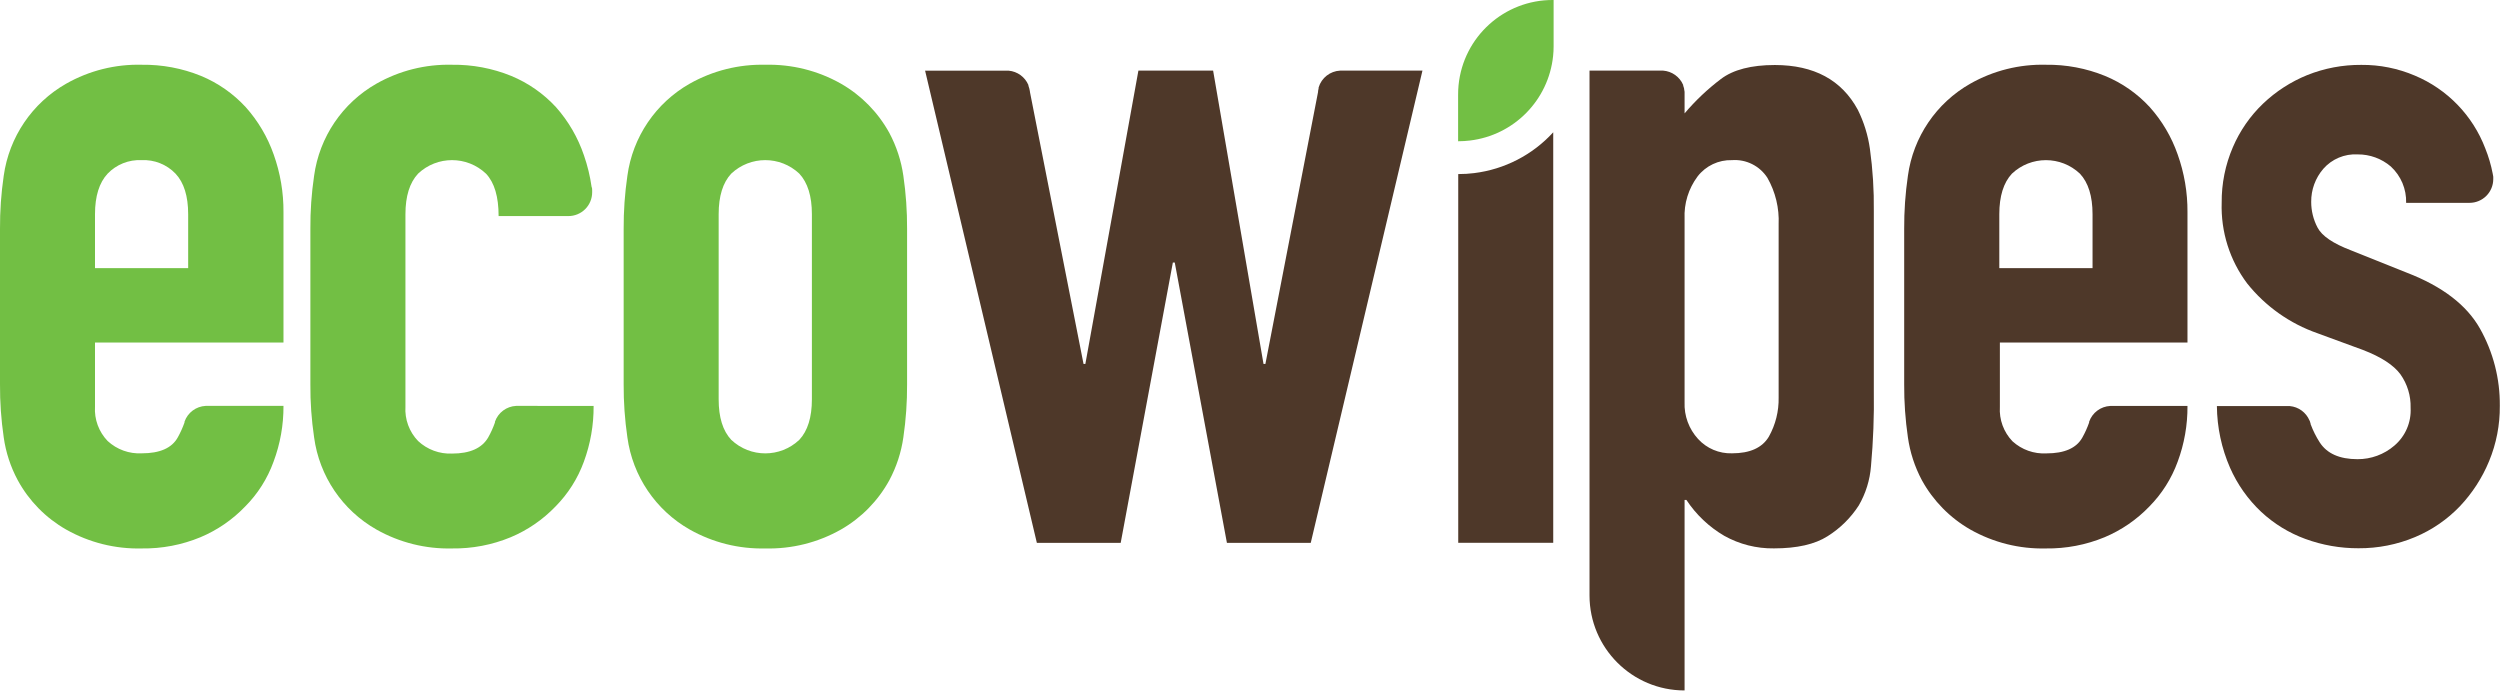
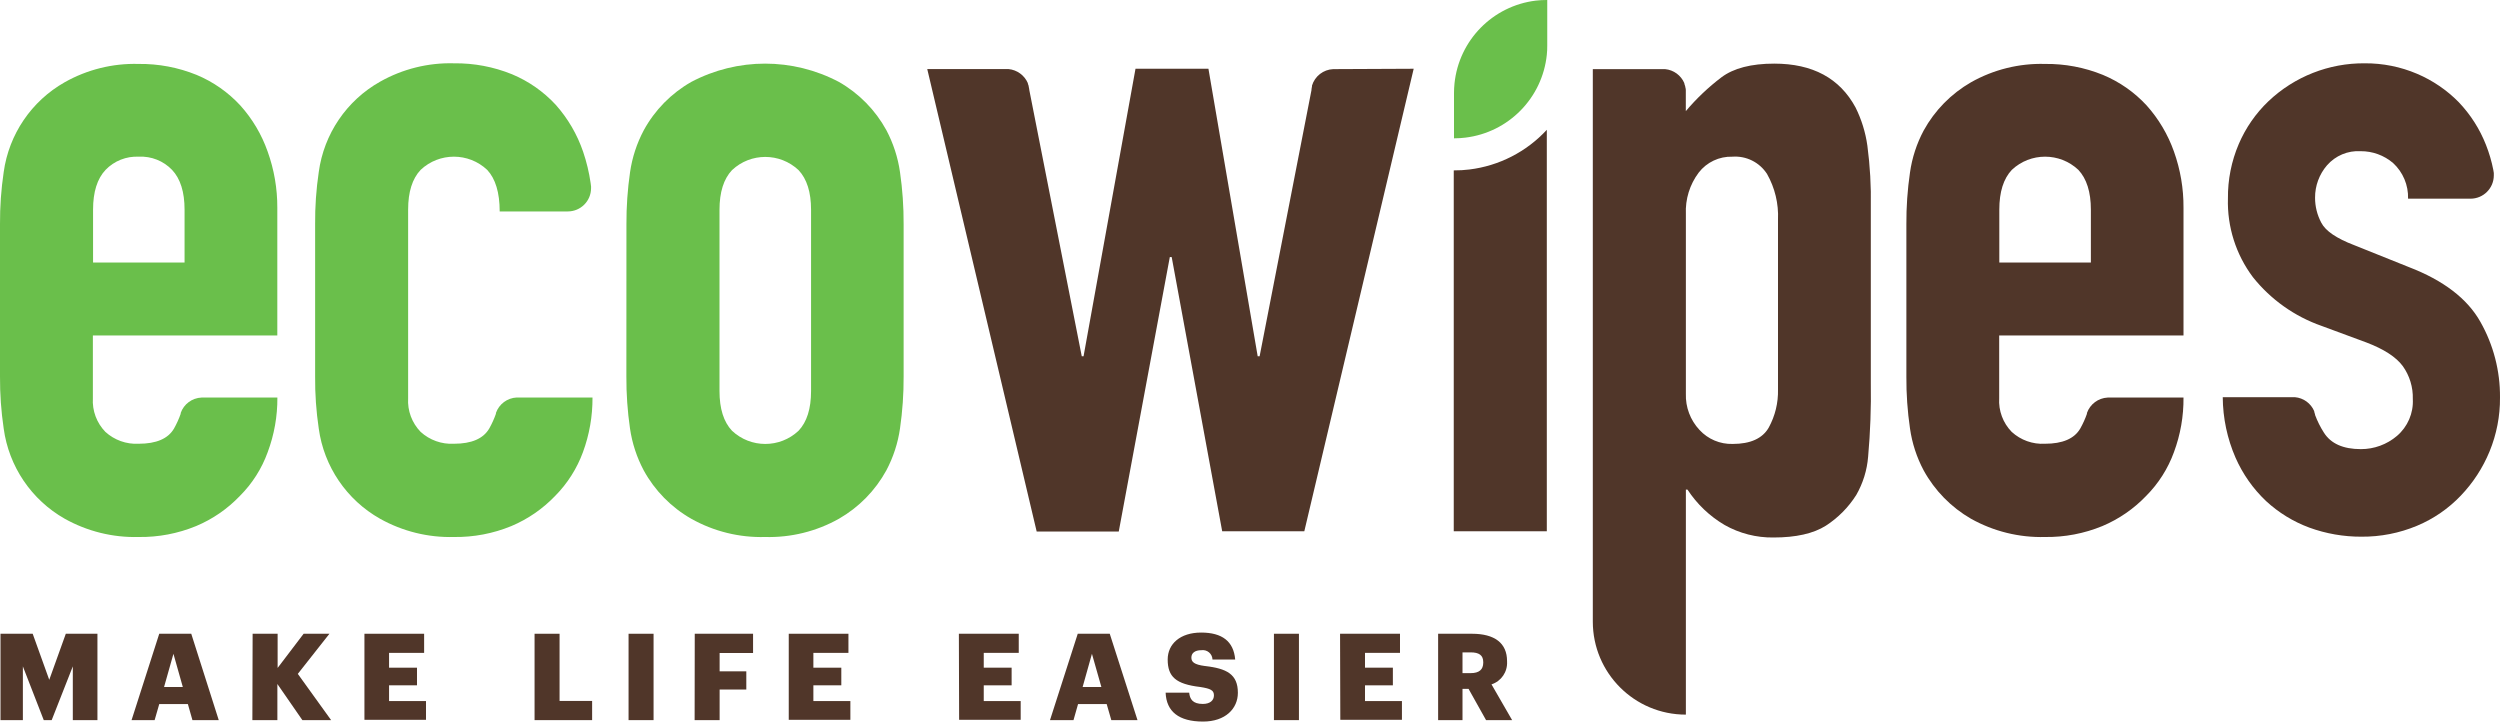
- <svg xmlns="http://www.w3.org/2000/svg" viewBox="0 0 396.85 109.6">
+ <svg xmlns="http://www.w3.org/2000/svg" viewBox="0 0 400 115.45">
  <defs>
-     <style>.cls-1{fill:#4e3829;}.cls-2{fill:#72bf44;}</style>
+     <style>.cls-1{fill:#503629;}.cls-2{fill:#6abf4b;}</style>
  </defs>
  <g id="Layer_2" data-name="Layer 2">
    <g id="Layer_1-2" data-name="Layer 1">
-       <path class="cls-1" d="M212.74,11.21a3.75,3.75,0,0,0-3.42,2.67l0,.12-.09.46a.69.69,0,0,0,0,.13l-8.36,43.18h-.3l-8-46.56H180.71l-8.42,46.56H172l-8.51-43.19s0-.06,0-.07l-.1-.47h0c-.05-.15-.1-.29-.14-.44a1,1,0,0,1,0-.1,3.76,3.76,0,0,0-3.13-2.28H146.85l17.74,74.95H177.9l8.28-44.5h.3l8.28,44.5h13.31L225.8,11.21Z" />
-       <path class="cls-1" d="M296.83,23.63a20.26,20.26,0,0,0-1.93-6.22q-3.84-7.08-13.16-7.09c-3.74,0-6.6.74-8.56,2.22A36.16,36.16,0,0,0,267.41,18V14.77a.62.62,0,0,0,0-.19,2.64,2.64,0,0,0-.08-.49.14.14,0,0,0,0-.06,3.73,3.73,0,0,1-.14-.44,1,1,0,0,1,0-.1A3.77,3.77,0,0,0,264,11.21H252.32V94.53a15.08,15.08,0,0,0,15.09,15.07V79.36h.29a18.18,18.18,0,0,0,6,5.69,15.69,15.69,0,0,0,7.9,2q5.48,0,8.51-1.93a16,16,0,0,0,4.95-4.88A14.68,14.68,0,0,0,297,74a114,114,0,0,0,.45-12V33.53A66.06,66.06,0,0,0,296.83,23.63ZM282.34,63.1a12.18,12.18,0,0,1-1.55,6.21c-1.05,1.77-3,2.65-5.85,2.65a7,7,0,0,1-5.39-2.28,8.16,8.16,0,0,1-2.14-5.84V34.71A10.42,10.42,0,0,1,269.48,28a6.66,6.66,0,0,1,5.46-2.58,6.15,6.15,0,0,1,5.62,2.81,13.7,13.7,0,0,1,1.78,7.39Z" />
-       <path class="cls-1" d="M347.24,54.37V33.68a26.68,26.68,0,0,0-1.56-9.17A22.24,22.24,0,0,0,341.25,17a20,20,0,0,0-7.1-4.95,24,24,0,0,0-9.38-1.77,23.12,23.12,0,0,0-12,3,19.91,19.91,0,0,0-9.91,14.63,56.32,56.32,0,0,0-.59,8.43V61a56,56,0,0,0,.59,8.42,20.52,20.52,0,0,0,2.22,6.81,20.28,20.28,0,0,0,7.69,7.83,23.21,23.21,0,0,0,12,3,23.52,23.52,0,0,0,9.31-1.78,21.24,21.24,0,0,0,7.1-4.87,19.67,19.67,0,0,0,4.5-7.11,24.87,24.87,0,0,0,1.56-8.86H335a3.75,3.75,0,0,0-3.37,2.51s0,.08,0,.12a15.32,15.32,0,0,1-1.08,2.39c-.94,1.68-2.84,2.51-5.69,2.51a7.4,7.4,0,0,1-5.4-1.92,7.23,7.23,0,0,1-2-5.46V54.37ZM317.37,34c0-2.86.67-5,2-6.43a7.86,7.86,0,0,1,10.8,0c1.33,1.42,2,3.57,2,6.43v8.56H317.37Z" />
-       <path class="cls-1" d="M393.67,52.16q-3.17-5.62-11.6-8.87l-8.87-3.55c-2.86-1.09-4.63-2.29-5.32-3.63a8.71,8.71,0,0,1-1-4.06,7.92,7.92,0,0,1,1.92-5.25,6.75,6.75,0,0,1,5.46-2.29,8,8,0,0,1,5.26,1.92,7.55,7.55,0,0,1,2.43,5.77H392a3.77,3.77,0,0,0,3.78-3.77c0-.13,0-.26,0-.38a2.75,2.75,0,0,0-.09-.5,21.59,21.59,0,0,0-1.18-4A20.41,20.41,0,0,0,383.33,12a21.19,21.19,0,0,0-8.5-1.7,22.63,22.63,0,0,0-8.58,1.62,22.33,22.33,0,0,0-7,4.52,21,21,0,0,0-4.81,6.94,21.79,21.79,0,0,0-1.77,8.8A20.26,20.26,0,0,0,356.72,45a24.69,24.69,0,0,0,11.16,7.9l7.24,2.66q4.29,1.65,5.92,3.85a8.78,8.78,0,0,1,1.62,5.33,7.35,7.35,0,0,1-2.58,6,8.89,8.89,0,0,1-5.85,2.15c-2.86,0-4.86-.9-6-2.67a15.19,15.19,0,0,1-1.44-2.88.25.25,0,0,0,0-.07c-.05-.14-.09-.28-.13-.43a.41.41,0,0,1-.05-.09,3.76,3.76,0,0,0-3.13-2.29H351.91A25,25,0,0,0,354,74.26a21.5,21.5,0,0,0,4.95,7,20.7,20.7,0,0,0,7,4.29,24.28,24.28,0,0,0,8.43,1.48,22.8,22.8,0,0,0,9-1.78,21.2,21.2,0,0,0,7.09-4.87,23.36,23.36,0,0,0,4.65-7.18,22.4,22.4,0,0,0,1.7-8.79A24.48,24.48,0,0,0,393.67,52.16Z" />
-       <path class="cls-1" d="M234,27.48a19.1,19.1,0,0,1-2.43.15h-.09V86.16h15.08V21A20.39,20.39,0,0,1,234,27.48Z" />
-       <path class="cls-2" d="M45,54.37V33.68a26.68,26.68,0,0,0-1.56-9.17A22.4,22.4,0,0,0,39,17a20.13,20.13,0,0,0-7.09-4.95,24.08,24.08,0,0,0-9.4-1.77,23.1,23.1,0,0,0-12,3A20,20,0,0,0,.59,27.91,56.32,56.32,0,0,0,0,36.34V61a56,56,0,0,0,.59,8.42,20.3,20.3,0,0,0,2.23,6.81,20,20,0,0,0,7.68,7.83,23.2,23.2,0,0,0,12,3,23.47,23.47,0,0,0,9.32-1.78,21.2,21.2,0,0,0,7.09-4.87,19.43,19.43,0,0,0,4.51-7.11A24.87,24.87,0,0,0,45,64.43H32.66a3.75,3.75,0,0,0-3.37,2.51s0,.08,0,.12a15.32,15.32,0,0,1-1.08,2.39c-.94,1.68-2.84,2.51-5.7,2.51A7.41,7.41,0,0,1,17.08,70a7.23,7.23,0,0,1-2-5.46V54.37ZM15.08,34c0-2.86.67-5,2-6.43a7,7,0,0,1,5.39-2.15,7,7,0,0,1,5.4,2.15c1.33,1.42,2,3.57,2,6.43v8.56H15.08Z" />
-       <path class="cls-2" d="M81.94,64.43a3.75,3.75,0,0,0-3.37,2.51s0,.08,0,.12a14.44,14.44,0,0,1-1.08,2.39C76.51,71.13,74.62,72,71.76,72A7.42,7.42,0,0,1,66.36,70a7.23,7.23,0,0,1-2-5.46V34c0-2.86.67-5,2-6.43a7.84,7.84,0,0,1,10.79,0c1.34,1.42,2,3.66,2,6.73H90.21A3.77,3.77,0,0,0,94,30.51v-.29c0-.18,0-.37-.09-.55a26.56,26.56,0,0,0-1.21-5A22.35,22.35,0,0,0,88.25,17a20.17,20.17,0,0,0-7.1-4.95,24.06,24.06,0,0,0-9.39-1.77,23.14,23.14,0,0,0-12,3,19.93,19.93,0,0,0-9.9,14.63,55,55,0,0,0-.59,8.43V61a54.71,54.71,0,0,0,.59,8.42,19.88,19.88,0,0,0,9.9,14.64,23.24,23.24,0,0,0,12,3,23.49,23.49,0,0,0,9.31-1.78,21.24,21.24,0,0,0,7.1-4.87,19.69,19.69,0,0,0,4.51-7.11,25.08,25.08,0,0,0,1.55-8.86Z" />
-       <path class="cls-2" d="M99,36.34a56.32,56.32,0,0,1,.59-8.43,19.89,19.89,0,0,1,9.9-14.63,23.26,23.26,0,0,1,12-3,23.2,23.2,0,0,1,12,3,20.21,20.21,0,0,1,7.69,7.83,20.69,20.69,0,0,1,2.22,6.8,56.32,56.32,0,0,1,.59,8.43V61a56.09,56.09,0,0,1-.59,8.42,20.61,20.61,0,0,1-2.22,6.8,20.17,20.17,0,0,1-7.69,7.84,23.2,23.2,0,0,1-12,3,23.26,23.26,0,0,1-12-3,19.92,19.92,0,0,1-9.9-14.64A56.09,56.09,0,0,1,99,61Zm15.08,27.05c0,2.86.66,5,2,6.43a7.86,7.86,0,0,0,10.8,0c1.33-1.42,2-3.57,2-6.43V34q0-4.29-2-6.44a7.88,7.88,0,0,0-10.8,0q-2,2.14-2,6.44Z" />
-       <path class="cls-2" d="M246.53,0a15,15,0,0,0-15,13.53c-.05.51-.07,1-.07,1.54v7.35h.09a14.89,14.89,0,0,0,1.77-.11A15.08,15.08,0,0,0,246.54,8.89a13.24,13.24,0,0,0,.08-1.54V0Z" />
+       <path class="cls-1" d="M213.31,11.06a3.72,3.72,0,0,0-3.39,2.63,1,1,0,0,0,0,.12l-.08.46a.51.51,0,0,0,0,.13L201.54,57h-.31l-7.88-46H181.68l-8.31,46h-.29l-8.4-42.64a.11.11,0,0,0,0-.07l-.09-.46h0c0-.15-.09-.28-.13-.43a.18.18,0,0,1,0-.09,3.76,3.76,0,0,0-3.1-2.26h-13l17.51,74h13.13l8.17-43.92h.3L195.55,85h13.14l17.5-74Z" />
+       <path class="cls-1" d="M298.78,23.31a19.85,19.85,0,0,0-1.9-6.13q-3.79-7-13-7-5.53,0-8.45,2.19a35.79,35.79,0,0,0-5.7,5.41V14.57a1.21,1.21,0,0,0,0-.19,2,2,0,0,0-.09-.48.13.13,0,0,0,0-.06,3.59,3.59,0,0,1-.14-.43s0-.06,0-.09a3.72,3.72,0,0,0-3.09-2.26H254.85v88.4a14.88,14.88,0,0,0,14.89,14.88v-36H270A18,18,0,0,0,275.94,84a15.47,15.47,0,0,0,7.81,2q5.4,0,8.39-1.89A16.09,16.09,0,0,0,297,79.2a14.63,14.63,0,0,0,1.9-6.13,112.19,112.19,0,0,0,.43-11.82V33.09A64.87,64.87,0,0,0,298.78,23.31Zm-14.3,39A12.06,12.06,0,0,1,283,68.41c-1,1.75-2.94,2.62-5.77,2.62a6.94,6.94,0,0,1-5.32-2.25A8.07,8.07,0,0,1,269.74,63V34.26a10.28,10.28,0,0,1,2.05-6.64,6.55,6.55,0,0,1,5.39-2.55,6.06,6.06,0,0,1,5.55,2.77,13.6,13.6,0,0,1,1.75,7.3Z" />
+       <path class="cls-1" d="M349.36,53.67V33.24a26.22,26.22,0,0,0-1.53-9,22.14,22.14,0,0,0-4.37-7.37,19.93,19.93,0,0,0-7-4.89,23.77,23.77,0,0,0-9.26-1.75,22.79,22.79,0,0,0-11.83,2.93,20.06,20.06,0,0,0-7.58,7.72,20.3,20.3,0,0,0-2.19,6.71,55,55,0,0,0-.58,8.32V60.24a54.78,54.78,0,0,0,.58,8.32,20.3,20.3,0,0,0,2.19,6.71A20.08,20.08,0,0,0,315.36,83a23,23,0,0,0,11.83,2.92,23.27,23.27,0,0,0,9.19-1.75,20.94,20.94,0,0,0,7-4.82,19.24,19.24,0,0,0,4.45-7,24.41,24.41,0,0,0,1.53-8.74H337.23a3.71,3.71,0,0,0-3.32,2.47l0,.13a14.87,14.87,0,0,1-1.07,2.36Q331.42,71,327.19,71a7.28,7.28,0,0,1-5.32-1.9,7.09,7.09,0,0,1-2-5.39V53.67ZM319.89,33.54q0-4.24,2-6.36a7.77,7.77,0,0,1,10.65,0c1.32,1.41,2,3.53,2,6.36V42H319.89Z" />
+       <path class="cls-1" d="M396.86,51.49q-3.14-5.57-11.45-8.76l-8.75-3.51q-4.23-1.61-5.25-3.58a8.45,8.45,0,0,1-1-4,7.88,7.88,0,0,1,1.91-5.19,6.63,6.63,0,0,1,5.39-2.26,7.92,7.92,0,0,1,5.18,1.89,7.44,7.44,0,0,1,2.4,5.71h10a3.73,3.73,0,0,0,3.72-3.73c0-.13,0-.25,0-.38a2.64,2.64,0,0,0-.08-.49,22.68,22.68,0,0,0-1.17-4,21,21,0,0,0-4.38-6.86,20.73,20.73,0,0,0-6.64-4.52,21,21,0,0,0-8.38-1.68,22.1,22.1,0,0,0-15.4,6.06,20.73,20.73,0,0,0-4.76,6.86,21.54,21.54,0,0,0-1.73,8.69,20,20,0,0,0,4,12.61,24.35,24.35,0,0,0,11,7.8l7.14,2.64c2.82,1.07,4.76,2.33,5.84,3.79a8.64,8.64,0,0,1,1.6,5.26,7.26,7.26,0,0,1-2.54,5.91,8.86,8.86,0,0,1-5.77,2.11q-4.24,0-5.91-2.63a14.78,14.78,0,0,1-1.42-2.84.19.19,0,0,0,0-.07,3.52,3.52,0,0,1-.13-.43.18.18,0,0,1,0-.09,3.7,3.7,0,0,0-3.1-2.25H355.64a24.64,24.64,0,0,0,2.05,9.69,21.41,21.41,0,0,0,4.89,6.94,20.86,20.86,0,0,0,6.92,4.24,24.07,24.07,0,0,0,8.32,1.45,22.55,22.55,0,0,0,8.91-1.75,20.7,20.7,0,0,0,7-4.82,22.72,22.72,0,0,0,4.6-7.07A22.24,22.24,0,0,0,400,63.6,24.16,24.16,0,0,0,396.86,51.49Z" />
+       <path class="cls-1" d="M235.09,27.12a18.55,18.55,0,0,1-2.4.14h-.09V85h14.89V20.77A20.21,20.21,0,0,1,235.09,27.12Z" />
+       <path class="cls-2" d="M44.37,53.67V33.24a26.23,26.23,0,0,0-1.55-9,21.81,21.81,0,0,0-4.37-7.37,19.94,19.94,0,0,0-7-4.89,23.9,23.9,0,0,0-9.28-1.75,22.75,22.75,0,0,0-11.82,2.93A19.6,19.6,0,0,0,.59,27.54,54.91,54.91,0,0,0,0,35.86V60.24a54.72,54.72,0,0,0,.59,8.32A19.63,19.63,0,0,0,10.36,83a23,23,0,0,0,11.82,2.92,23.29,23.29,0,0,0,9.2-1.75,20.8,20.8,0,0,0,7-4.82,19,19,0,0,0,4.45-7,24.42,24.42,0,0,0,1.55-8.74H32.24a3.7,3.7,0,0,0-3.33,2.47l0,.13a14.87,14.87,0,0,1-1.07,2.36Q26.42,71,22.18,71a7.33,7.33,0,0,1-5.32-1.9,7.12,7.12,0,0,1-2-5.39V53.67ZM14.89,33.54q0-4.24,2-6.36a6.92,6.92,0,0,1,5.32-2.11,6.89,6.89,0,0,1,5.32,2.11q2,2.12,2,6.36V42H14.89Z" />
+       <path class="cls-2" d="M82.68,63.6a3.71,3.71,0,0,0-3.33,2.47.65.65,0,0,1,0,.13,14.87,14.87,0,0,1-1.07,2.36Q76.86,71,72.63,71a7.33,7.33,0,0,1-5.33-1.9,7.12,7.12,0,0,1-2-5.39V33.54q0-4.24,2-6.36a7.77,7.77,0,0,1,10.65,0c1.32,1.41,2,3.63,2,6.65H90.84a3.72,3.72,0,0,0,3.73-3.71,1.42,1.42,0,0,0,0-.29,3.45,3.45,0,0,0-.07-.55,27.94,27.94,0,0,0-1.2-5,22,22,0,0,0-4.38-7.51,20,20,0,0,0-7-4.89,23.85,23.85,0,0,0-9.27-1.75,22.78,22.78,0,0,0-11.82,2.93A19.6,19.6,0,0,0,51,27.54a53.7,53.7,0,0,0-.58,8.32V60.24A53.52,53.52,0,0,0,51,68.56,19.63,19.63,0,0,0,60.81,83a23,23,0,0,0,11.82,2.92,23.27,23.27,0,0,0,9.19-1.75,21,21,0,0,0,7-4.82,19.5,19.5,0,0,0,4.45-7,24.86,24.86,0,0,0,1.53-8.74Z" />
+       <path class="cls-2" d="M100.23,35.86a56.3,56.3,0,0,1,.58-8.32,20.54,20.54,0,0,1,2.2-6.71,19.81,19.81,0,0,1,7.59-7.72,25.29,25.29,0,0,1,23.63,0,19.88,19.88,0,0,1,7.59,7.72A20.53,20.53,0,0,1,144,27.54a56.3,56.3,0,0,1,.58,8.32V60.24a56.2,56.2,0,0,1-.58,8.32,20.53,20.53,0,0,1-2.19,6.71A20,20,0,0,1,134.23,83a22.85,22.85,0,0,1-11.82,2.92A22.81,22.81,0,0,1,110.6,83,19.9,19.9,0,0,1,103,75.27a20.54,20.54,0,0,1-2.2-6.71,56.2,56.2,0,0,1-.58-8.32Zm14.89,26.71q0,4.23,2,6.35a7.77,7.77,0,0,0,10.65,0q2-2.11,2-6.35v-29q0-4.23-2-6.35a7.77,7.77,0,0,0-10.65,0q-2,2.12-2,6.35Z" />
+       <path class="cls-2" d="M247.48,0a14.72,14.72,0,0,0-1.76.1,14.89,14.89,0,0,0-13,13.25c-.05.5-.08,1-.08,1.52v7.26h.09a14.39,14.39,0,0,0,1.74-.11A14.9,14.9,0,0,0,247.49,8.77a13,13,0,0,0,.07-1.53V0Z" />
+       <path class="cls-1" d="M.08,101.4H5.23l2.65,7.37,2.65-7.37h5.06v13.82H11.65v-8.6l-3.38,8.6H7l-3.34-8.6v8.6H.08Z" />
+       <path class="cls-1" d="M25.48,101.4H30.6L35,115.22H30.79l-.73-2.57H25.48l-.74,2.57H21.05Zm.77,8.52h3l-1.5-5.31Z" />
+       <path class="cls-1" d="M40.42,101.4h4v5.47l4.16-5.47h4.13l-5.06,6.42,5.33,7.4H48.38l-4-5.78v5.78h-4Z" />
+       <path class="cls-1" d="M58.31,101.4h9.55v3.06H62.25v2.37h4.47v2.82H62.25v2.52h5.91v3H58.31Z" />
+       <path class="cls-1" d="M85.53,101.4h4v10.75h5.21v3.07H85.53Z" />
+       <path class="cls-1" d="M100.57,101.4h4v13.82h-4Z" />
+       <path class="cls-1" d="M111.16,101.4h9.33v3.08h-5.35v2.93h4.27v2.92h-4.27v4.89h-4Z" />
+       <path class="cls-1" d="M126.2,101.4h9.55v3.06h-5.61v2.37h4.47v2.82h-4.47v2.52h5.92v3H126.2Z" />
+       <path class="cls-1" d="M153.42,101.4H163v3.06h-5.6v2.37h4.46v2.82h-4.46v2.52h5.91v3h-9.85Z" />
+       <path class="cls-1" d="M172.44,101.4h5.12L182,115.22h-4.19l-.74-2.57h-4.58l-.73,2.57H168Zm.78,8.52h3l-1.51-5.31Z" />
+       <path class="cls-1" d="M186.5,110.83h3.77c.1,1,.54,1.8,2.18,1.8,1.15,0,1.78-.56,1.78-1.37s-.52-1.08-2.18-1.34c-3.9-.46-5.22-1.62-5.22-4.4,0-2.49,2-4.31,5.35-4.31s5.2,1.39,5.45,4.31H194a1.56,1.56,0,0,0-1.78-1.49c-1.06,0-1.6.48-1.6,1.18s.43,1.12,2.15,1.35c3.49.39,5.29,1.3,5.29,4.29,0,2.53-2,4.6-5.57,4.6C188.59,115.45,186.62,113.83,186.5,110.83Z" />
+       <path class="cls-1" d="M203.83,101.4h4v13.82h-4Z" />
+       <path class="cls-1" d="M214.41,101.4H224v3.06h-5.6v2.37h4.46v2.82h-4.46v2.52h5.91v3h-9.86Z" />
+       <path class="cls-1" d="M230.1,101.4h5.41c3.61,0,5.62,1.47,5.62,4.39v.08a3.61,3.61,0,0,1-2.49,3.63l3.3,5.72h-4.17l-2.8-5H234v5H230.1Zm5.22,6.3c1.33,0,2-.56,2-1.68v-.08c0-1.12-.7-1.56-2-1.56H234v3.32Z" />
    </g>
  </g>
</svg>
